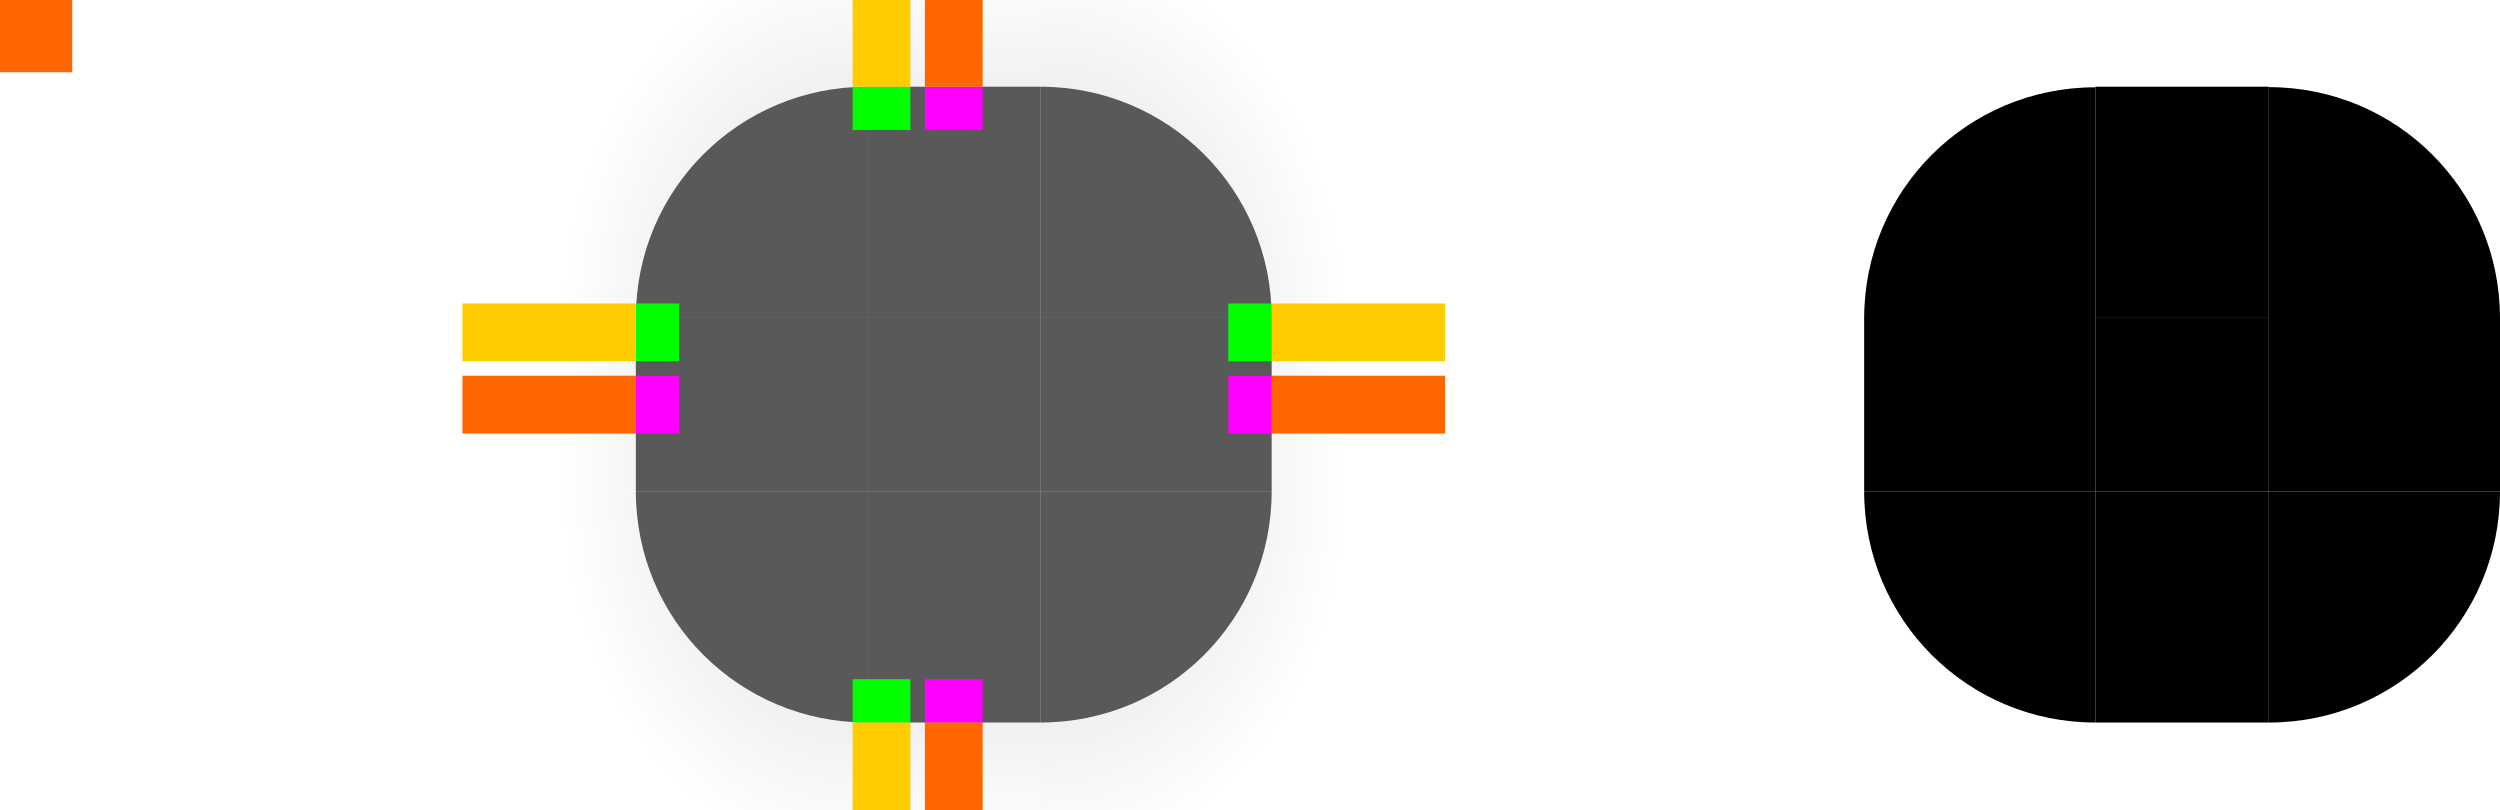
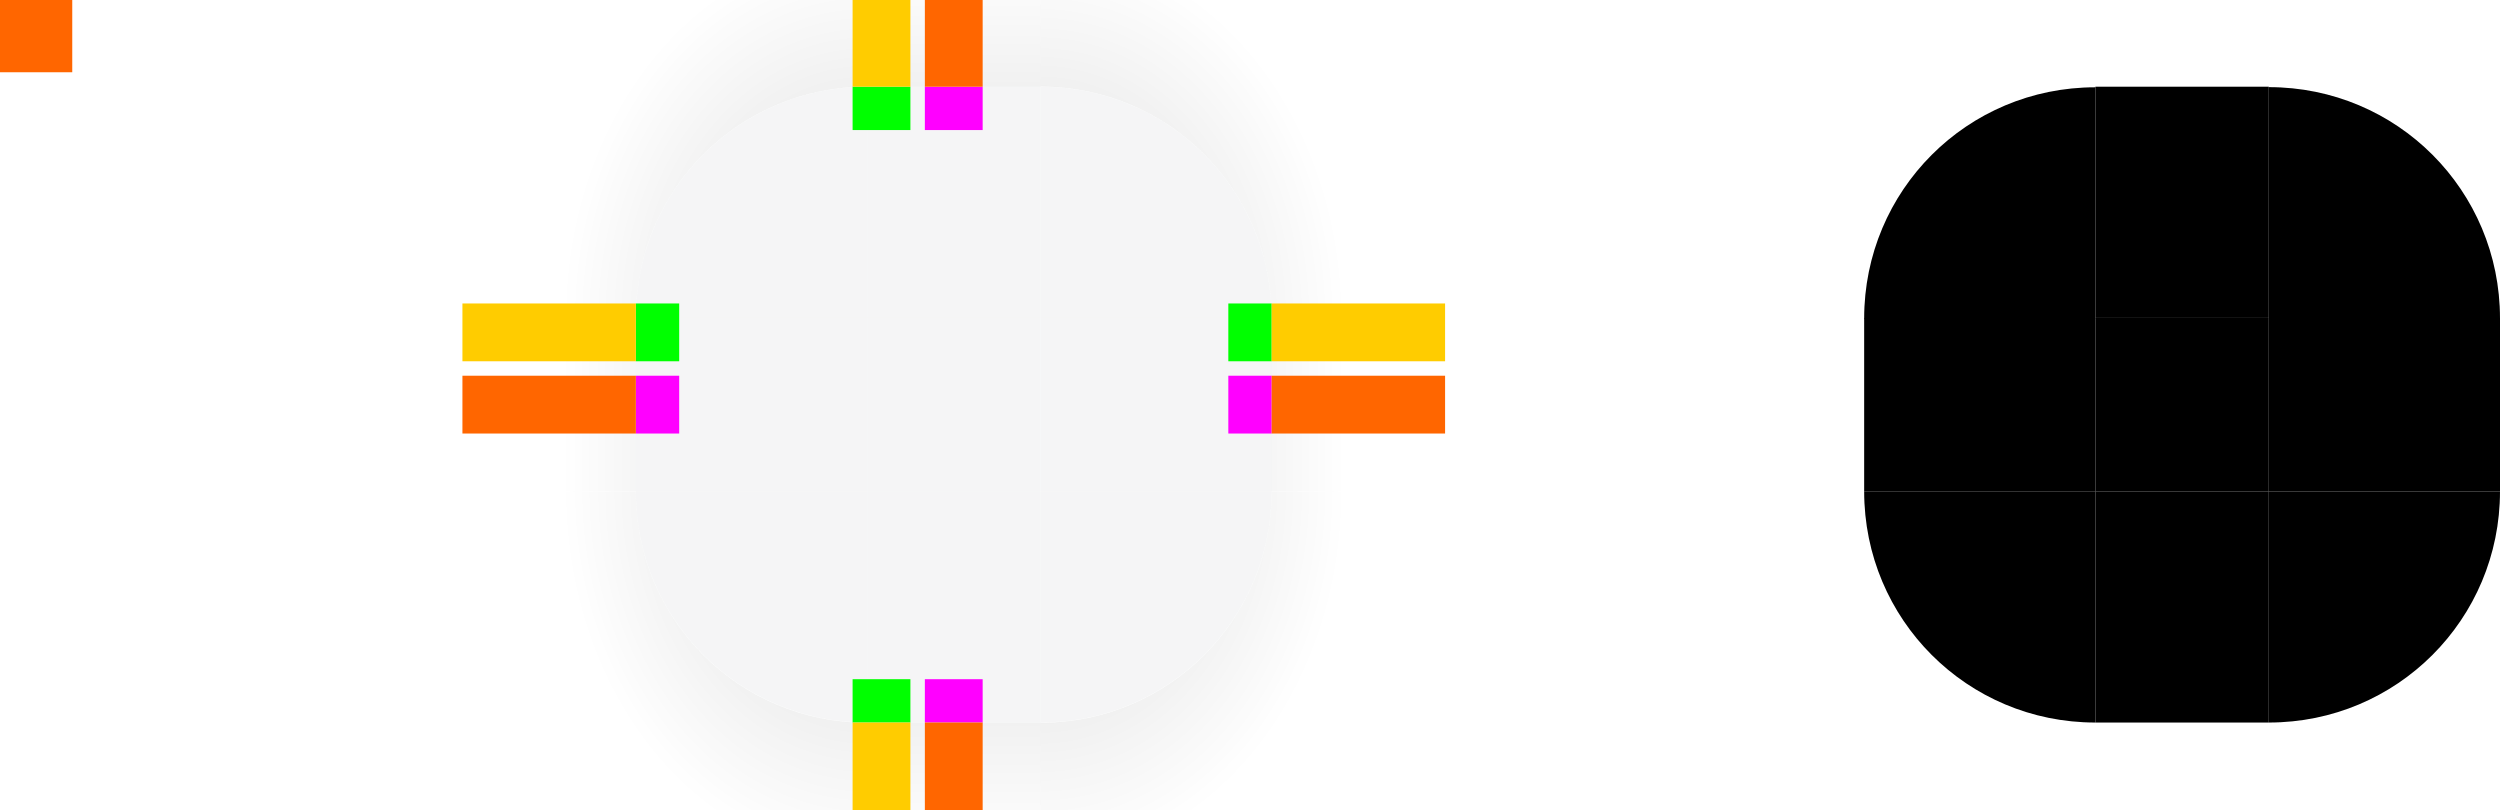
<svg xmlns="http://www.w3.org/2000/svg" xmlns:xlink="http://www.w3.org/1999/xlink" width="173" height="56" version="1.1" viewBox="0 0 173 56" id="svg118">
  <defs id="defs16">
    <style id="current-color-scheme" type="text/css">.ColorScheme-Text {
        color:#31363b;
        stop-color:#31363b;
      }
      .ColorScheme-Background {
        color:#eff0f1;
        stop-color:#eff0f1;
      }
      .ColorScheme-Highlight {
        color:#3281ea;
        stop-color:#3281ea;
      }
      .ColorScheme-ViewText {
        color:#31363b;
        stop-color:#31363b;
      }
      .ColorScheme-ViewBackground {
        color:#fcfcfc;
        stop-color:#fcfcfc;
      }
      .ColorScheme-ViewHover {
        color:#93cee9;
        stop-color:#93cee9;
      }
      .ColorScheme-ViewFocus{
        color:#3281ea;
        stop-color:#3281ea;
      }
      .ColorScheme-ButtonText {
        color:#31363b;
        stop-color:#31363b;
      }
      .ColorScheme-ButtonBackground {
        color:#eff0f1;
        stop-color:#eff0f1;
      }
      .ColorScheme-ButtonHover {
        color:#93cee9;
        stop-color:#93cee9;
      }
      .ColorScheme-ButtonFocus{
        color:#3281ea;
        stop-color:#3281ea;
      }</style>
    <linearGradient id="linearGradient4270">
      <stop stop-opacity=".667" offset="0" id="stop3" />
      <stop stop-opacity="0" offset="1" id="stop5" />
    </linearGradient>
    <radialGradient id="radialGradient1031" cx="77" cy="12" r="6" gradientTransform="matrix(2.1609e-5 4.2778 -3.5 1.768e-5 114 -295.39)" gradientUnits="userSpaceOnUse" xlink:href="#linearGradient4270" />
    <radialGradient id="radialGradient1025" cx="77" cy="12" r="6" gradientTransform="matrix(-2.1609e-5 4.2778 3.5 1.768e-5 18.002 -295.39)" gradientUnits="userSpaceOnUse" xlink:href="#linearGradient4270" />
    <radialGradient id="radialGradient1019" cx="77" cy="12" r="6" gradientTransform="matrix(2.1609e-5 -4.2778 -3.5 -1.768e-5 114 351.39)" gradientUnits="userSpaceOnUse" xlink:href="#linearGradient4270" />
    <linearGradient id="linearGradient4950" x1="49" x2="59.5" y1="932.36" y2="932.36" gradientTransform="matrix(.85714 0 0 1 8.9999 0)" gradientUnits="userSpaceOnUse" xlink:href="#linearGradient4270" />
    <linearGradient id="linearGradient4948" x1="-21" x2="-10.5" y1="932.36" y2="932.36" gradientTransform="matrix(.85714 0 0 1 -1 0)" gradientUnits="userSpaceOnUse" xlink:href="#linearGradient4270" />
    <linearGradient id="linearGradient4934" x1="946.36" x2="958.86" y1="-35" y2="-35" gradientTransform="matrix(.85714 0 0 1 137.2 0)" gradientUnits="userSpaceOnUse" xlink:href="#linearGradient4270" />
    <radialGradient id="radialGradient994" cx="77" cy="12" r="6" gradientTransform="matrix(-2.1609e-5 -4.2778 3.5 -1.768e-5 18.002 351.39)" gradientUnits="userSpaceOnUse" xlink:href="#linearGradient4270" />
    <linearGradient id="linearGradient4920" x1="-918.36" x2="-905.86" y1="-35" y2="-35" gradientTransform="matrix(1.2857 0 0 1 264.4 0)" gradientUnits="userSpaceOnUse" xlink:href="#linearGradient4270" />
  </defs>
  <g id="shadow-topleft" transform="matrix(1.1667 0 0 1.1667 64.667 -1086.8)" opacity=".25">
    <path transform="matrix(.85715 0 0 .85715 -55.429 931.51)" d="m32-6v28h12c0-8.864 7.136-16 16-16v-12h-28z" fill="url(#radialGradient994)" fill-rule="evenodd" opacity=".9" id="path18" />
  </g>
  <g id="shadow-topright" transform="matrix(-1.1667 0 0 1.1667 67.333 -1086.8)" opacity=".25">
    <path transform="matrix(-.85714 0 0 .85714 57.714 931.51)" d="m72-6v12c8.864 0 16 7.136 16 16h12v-28h-28z" fill="url(#radialGradient1019)" fill-rule="evenodd" opacity=".9" id="path21" />
  </g>
  <g id="shadow-bottomright" transform="matrix(-1.1667 0 0 -1.1667 67.333 1142.8)" opacity=".25">
    <path transform="matrix(-.85714 0 0 -.85714 57.714 979.5)" d="m88 34c0 8.864-7.136 16-16 16v12h28v-28h-12z" fill="url(#radialGradient1031)" fill-rule="evenodd" opacity=".9" id="path24" />
  </g>
  <g id="shadow-bottomleft" transform="matrix(1.1667 0 0 -1.1667 64.667 1142.8)" opacity=".25">
    <path transform="matrix(.85714 0 0 -.85714 -55.429 979.5)" d="m32 34v28h28v-12c-8.864 0-16-7.136-16-16h-12z" fill="url(#radialGradient1025)" fill-rule="evenodd" opacity=".9" id="path27" />
  </g>
  <rect id="hint-tile-center" y="-1.4648e-5" width="5" height="5" fill="#f60" />
  <g id="top" transform="matrix(0.375,0,0,2.6667,52.875,-2421.657)">
-     <rect class="ColorScheme-Background" transform="matrix(0,-1,-1,0,0,0)" x="-916.36" y="-51" width="6" height="32" id="rect31" style="fill:#000000;opacity:0.65" />
+     <rect class="ColorScheme-Background" transform="matrix(0,-1,-1,0,0,0)" x="-916.36" y="-51" width="6" height="32" id="rect31" style="fill:currentColor;opacity:0.65" />
  </g>
  <g id="topleft" transform="matrix(1.3333,0,0,1.3333,26.6675,-1207.783)">
-     <path d="m 25,910.36 c -6.648,0 -12,5.352 -12,12 h 12 v -10 z" id="path34" style="fill:#000000;opacity:0.65" />
+     <path class="ColorScheme-Background" d="m 25,910.36 c -6.648,0 -12,5.352 -12,12 h 12 v -10 z" id="path34" style="fill:currentColor;opacity:0.65" />
  </g>
  <g id="topright" transform="matrix(1.3333,0,0,1.3333,12.0015,-1207.783)">
-     <path d="m 45,910.36 v 12 h 12 c 0,-6.648 -5.352,-12 -12,-12 z" id="path37" style="fill:#000000;opacity:0.65" />
+     <path class="ColorScheme-Background" d="m 45,910.36 v 12 h 12 c 0,-6.648 -5.352,-12 -12,-12 z" id="path37" style="fill:currentColor;opacity:0.65" />
  </g>
  <g id="bottom" transform="matrix(0.375,0,0,2.6667,52.875,-2494.992)">
-     <rect class="ColorScheme-Background" transform="rotate(90)" x="948.36" y="-51" width="6" height="32" id="rect40" style="fill:#000000;opacity:0.65" />
+     <rect class="ColorScheme-Background" transform="rotate(90)" x="948.36" y="-51" width="6" height="32" id="rect40" style="fill:currentColor;opacity:0.65" />
  </g>
  <g id="bottomleft" transform="matrix(1.3333,0,0,1.3333,26.6675,-1222.448)">
-     <path d="m 13,942.36 c 0,6.648 5.352,12 12,12 v -12 H 15 Z" id="path43" style="fill:#000000;opacity:0.65" />
+     <path class="ColorScheme-Background" d="m 13,942.36 c 0,6.648 5.352,12 12,12 v -12 H 15 Z" id="path43" style="fill:currentColor;opacity:0.65" />
  </g>
  <g id="bottomright" transform="matrix(1.3333,0,0,1.3333,12.0015,-1222.448)">
-     <path d="m 45,942.36 v 12 c 6.648,0 12,-5.352 12,-12 H 47 Z" id="path46" style="fill:#000000;opacity:0.65" />
+     <path class="ColorScheme-Background" d="m 45,942.36 v 12 c 6.648,0 12,-5.352 12,-12 H 47 Z" id="path46" style="fill:currentColor;opacity:0.65" />
  </g>
  <g id="left" transform="matrix(2.6667,0,0,0.375,9.3327,-321.635)">
-     <rect class="ColorScheme-Background" transform="scale(-1,1)" x="-19" y="916.36" width="6" height="32" id="rect49" style="fill:#000000;opacity:0.65" />
+     <rect class="ColorScheme-Background" transform="scale(-1,1)" x="-19" y="916.36" width="6" height="32" id="rect49" style="fill:currentColor;opacity:0.65" />
  </g>
  <g id="right" transform="matrix(2.6667,0,0,0.375,-64.0017,-321.635)">
-     <rect class="ColorScheme-Background" x="51" y="916.36" width="6" height="32" id="rect52" style="fill:#000000;opacity:0.65" />
+     <rect class="ColorScheme-Background" x="51" y="916.36" width="6" height="32" id="rect52" style="fill:currentColor;opacity:0.65" />
  </g>
-   <rect id="center" class="ColorScheme-Background" x="60" y="22" width="12" height="12" style="fill:#000000;opacity:0.65" />
+   <rect id="center" class="ColorScheme-Background" x="60" y="22" width="12" height="12" style="fill:currentColor;opacity:0.65" />
  <rect id="hint-top-margin" x="64" y="6" width="4" height="3" fill="#ff00ff" />
  <rect id="hint-bottom-margin" x="64" y="47" width="4" height="3" fill="#f0f" />
  <rect id="hint-right-margin" transform="rotate(90)" x="26" y="-88" width="4" height="3" fill="#f0f" />
  <rect id="hint-left-margin" transform="rotate(90)" x="26" y="-47" width="4" height="3" fill="#f0f" />
  <g id="shadow-top" transform="matrix(.375 0 0 1.5556 52.875 -1403.5)" opacity=".25">
    <rect transform="matrix(0,-1,-1,0,0,0)" x="-916.36" y="-51" width="6" height="32" fill="none" opacity="1" id="rect60" />
    <rect transform="matrix(0,-1,-1,0,0,0)" x="-906.08" y="-51" width="7.714" height="32" fill="url(#linearGradient4920)" opacity=".9" id="rect62" />
    <rect transform="matrix(0,-1,-1,0,0,0)" x="-911.36" y="-51" width="1" height="32" fill="none" opacity="1" id="rect64" />
  </g>
  <g id="shadow-bottom" transform="matrix(.375 0 0 2.3333 52.875 -2178.8)" opacity=".25">
    <rect transform="rotate(90)" x="948.36" y="-51" width="6" height="32" fill="none" opacity="1" id="rect67" />
    <rect transform="rotate(90)" x="955.22" y="-51" width="5.143" height="32" fill="url(#linearGradient4934)" opacity=".9" id="rect69" />
    <rect transform="rotate(90)" x="953.36" y="-51" width="1" height="32" fill="none" opacity="1" id="rect71" />
  </g>
  <g id="shadow-left" transform="matrix(2.3333 0 0 .375 15.667 -321.64)" opacity=".25">
    <rect transform="scale(-1,1)" x="-19" y="916.36" width="6" height="32" fill="none" opacity="1" id="rect74" />
    <rect transform="scale(-1,1)" x="-12.143" y="916.36" width="5.143" height="32" fill="url(#linearGradient4948)" opacity=".9" id="rect76" />
    <rect transform="scale(-1,1)" x="-14" y="916.36" width="1" height="32" fill="none" opacity="1" id="rect78" />
  </g>
  <g id="shadow-right" transform="matrix(2.3333 0 0 .375 -47 -321.64)" opacity=".25">
    <rect x="51" y="916.36" width="6" height="32" fill="none" opacity="1" id="rect81" />
    <rect x="57.857" y="916.36" width="5.143" height="32" fill="url(#linearGradient4950)" opacity=".9" id="rect83" />
    <rect x="56" y="916.36" width="1" height="32" fill="none" opacity="1" id="rect85" />
  </g>
  <rect id="shadow-hint-top-margin" x="64" y="-6" width="4" height="12" fill="#ff6600" />
  <rect id="shadow-hint-bottom-margin" x="64" y="50" width="4" height="12" fill="#f60" />
  <rect id="shadow-hint-right-margin" transform="rotate(90)" x="26" y="-100" width="4" height="12" fill="#f60" />
  <rect id="shadow-hint-left-margin" transform="rotate(90)" x="26" y="-44" width="4" height="12" fill="#f60" />
  <g id="mask-top" transform="matrix(0.375,0,0,1.333333,137.875,-1207.813)">
    <rect transform="matrix(0,-1,-1,0,0,0)" x="-922.36" y="-51" width="12" height="32" id="rect92" />
  </g>
  <g id="mask-topleft" transform="matrix(1.6,0,0,1.6,108.2,-1450.536)">
    <path d="m 23,910.36 c -5.54,0 -10,4.46 -10,10 h 10 z" id="path95" />
  </g>
  <g id="mask-topright" transform="matrix(1.875,0,0,1.875,65.125,-1700.895)">
    <path d="m 49,910.36 v 8.533 h 8.533 C 57.533,914.166 53.727,910.36 49,910.36 Z" id="path98" />
  </g>
  <g id="mask-bottom" transform="matrix(0.375,0,0,1.6,137.875,-1476.976)">
    <rect transform="rotate(90)" x="944.36" y="-51" width="10" height="32" id="rect101" />
  </g>
  <g id="mask-bottomleft" transform="matrix(1.333333,0,0,1.333333,111.6667,-1222.48)">
    <path d="m 13,942.36 c 0,6.648 5.352,12 12,12 v -12 z" id="path104" />
  </g>
  <g id="mask-bottomright" transform="matrix(1.333333,0,0,1.333333,97,-1222.48)">
    <path d="m 45,942.36 v 12 c 6.648,0 12,-5.352 12,-12 z" id="path107" />
  </g>
  <g id="mask-left" transform="matrix(1.333333,0,0,0.60001,111.6667,-531.42)">
    <rect transform="scale(-1,1)" x="-25" y="922.36" width="12" height="20" id="rect110" />
  </g>
  <g id="mask-right" transform="matrix(1.6,0,0,0.375,81.8,-321.635)">
    <rect x="47" y="916.36" width="10" height="32" id="rect113" />
  </g>
  <rect id="mask-center" x="145" y="22" width="12" height="12" />
  <rect id="shadow-center" class="ColorScheme-Background" x="60" y="80" width="12" height="12" color="#eff0f1" opacity="0" stroke-width=".375" />
  <rect style="color:#eff0f1;opacity:0.9;fill:currentColor;fill-opacity:1;stroke:none;stop-color:#eff0f1" id="thick-center" width="32" height="32" x="20" y="-62.21" class="ColorScheme-Background" />
  <rect transform="rotate(90)" style="fill:#800080;fill-opacity:1;stroke:none;stroke-width:1.155" id="thick-hint-right-margin" width="4" height="8" x="-42.21" y="-57" />
  <rect transform="rotate(90)" y="-21" x="-42.21" height="8" width="4" id="thick-hint-left-margin" style="fill:#800080;fill-opacity:1;stroke:none;stroke-width:1.155" />
  <rect y="-68.21" x="39" height="8" width="4" id="thick-hint-top-margin" style="fill:#800080;fill-opacity:1;stroke:none;stroke-width:1.155" />
  <rect style="fill:#800080;fill-opacity:1;stroke:none;stroke-width:1.155" id="thick-hint-bottom-margin" width="4" height="8" x="40" y="-32.21" />
  <rect y="6" x="59" height="3" width="4" id="hint-top-inset" style="fill:#00ff00;fill-opacity:1;stroke:none;stroke-width:0.707" />
  <rect style="fill:#ffcc00;fill-opacity:1;stroke:none;stroke-width:1.414" id="shadow-hint-top-inset" width="4" height="12" x="59" y="-6" />
  <rect transform="rotate(90)" style="fill:#00ff00;fill-opacity:1;stroke:none;stroke-width:0.707" id="hint-right-inset" width="4" height="3" x="21" y="-88" />
  <rect y="-100" x="21" height="12" width="4" id="shadow-hint-right-inset" style="fill:#ffcc00;fill-opacity:1;stroke:none;stroke-width:1.414" transform="rotate(90)" />
  <rect transform="rotate(90)" y="-47" x="21" height="3" width="4" id="hint-left-inset" style="fill:#00ff00;fill-opacity:1;stroke:none;stroke-width:0.707" />
  <rect style="fill:#ffcc00;fill-opacity:1;stroke:none;stroke-width:1.414" id="shadow-hint-left-inset" width="4" height="12" x="21" y="-44" transform="rotate(90)" />
  <rect style="fill:#00ff00;fill-opacity:1;stroke:none;stroke-width:0.707" id="hint-bottom-inset" width="4" height="3" x="59" y="47" />
  <rect y="50" x="59" height="12" width="4" id="shadow-hint-bottom-inset" style="fill:#ffcc00;fill-opacity:1;stroke:none;stroke-width:1.414" />
</svg>
